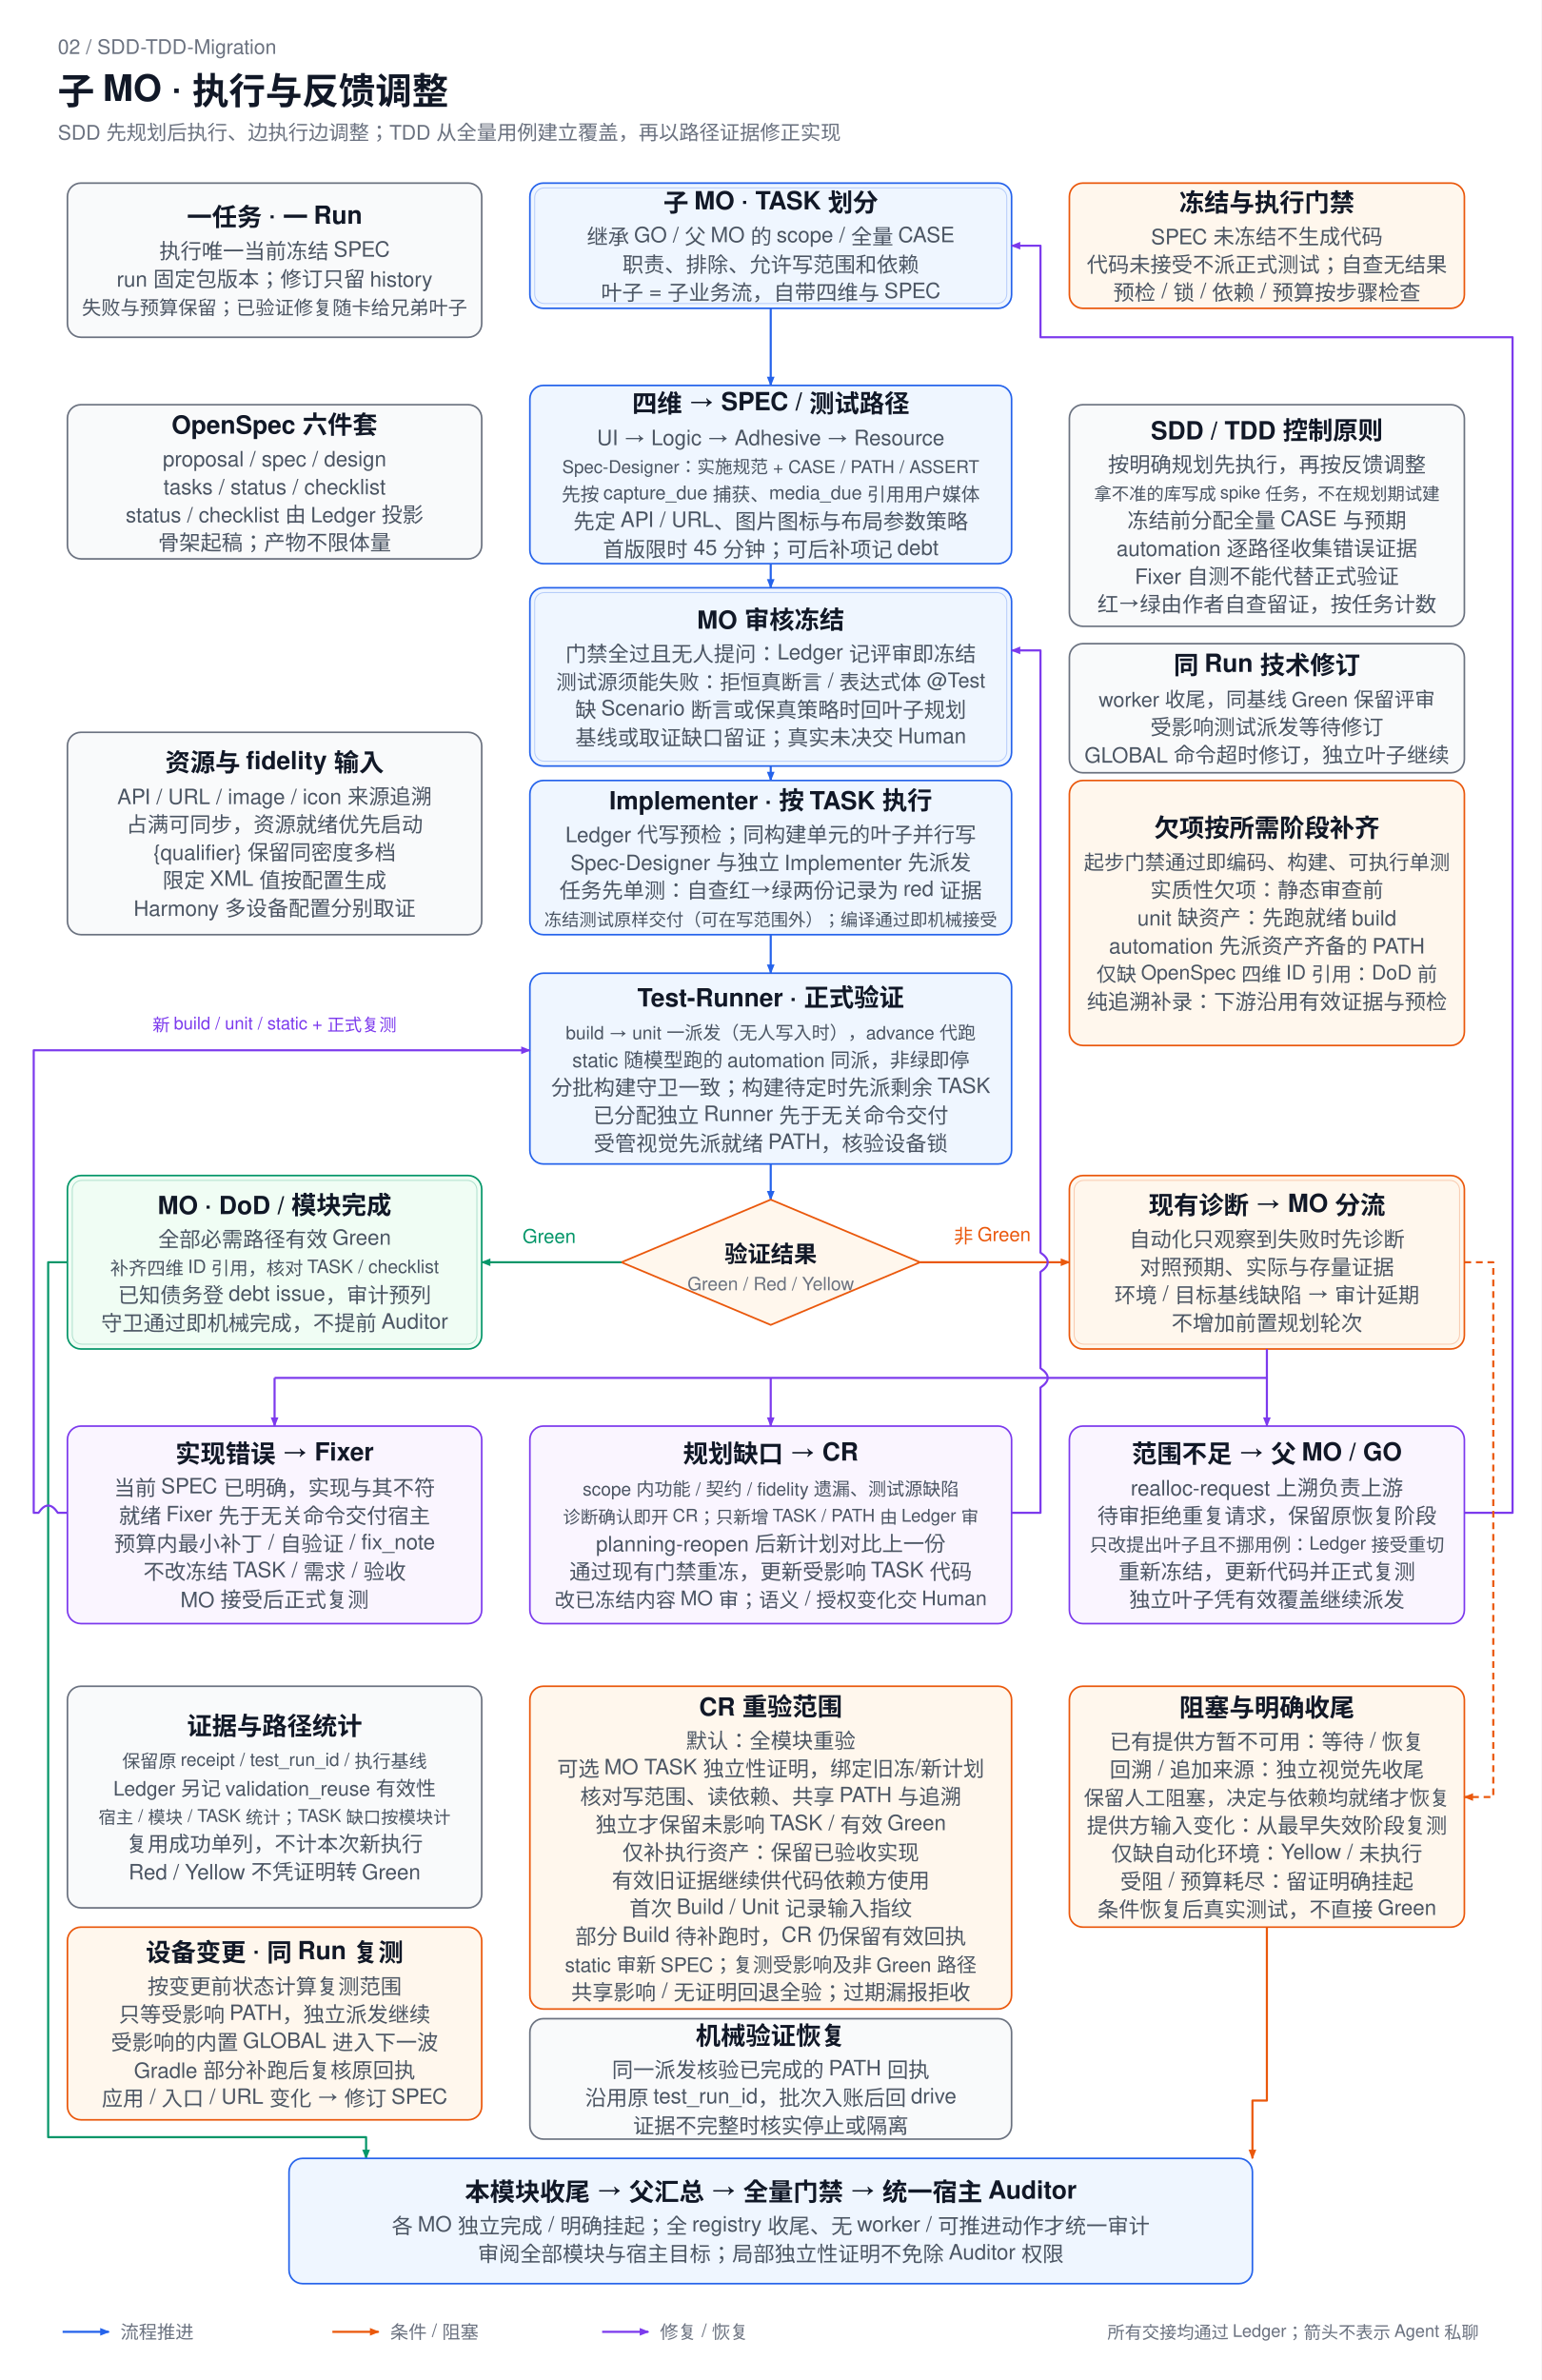
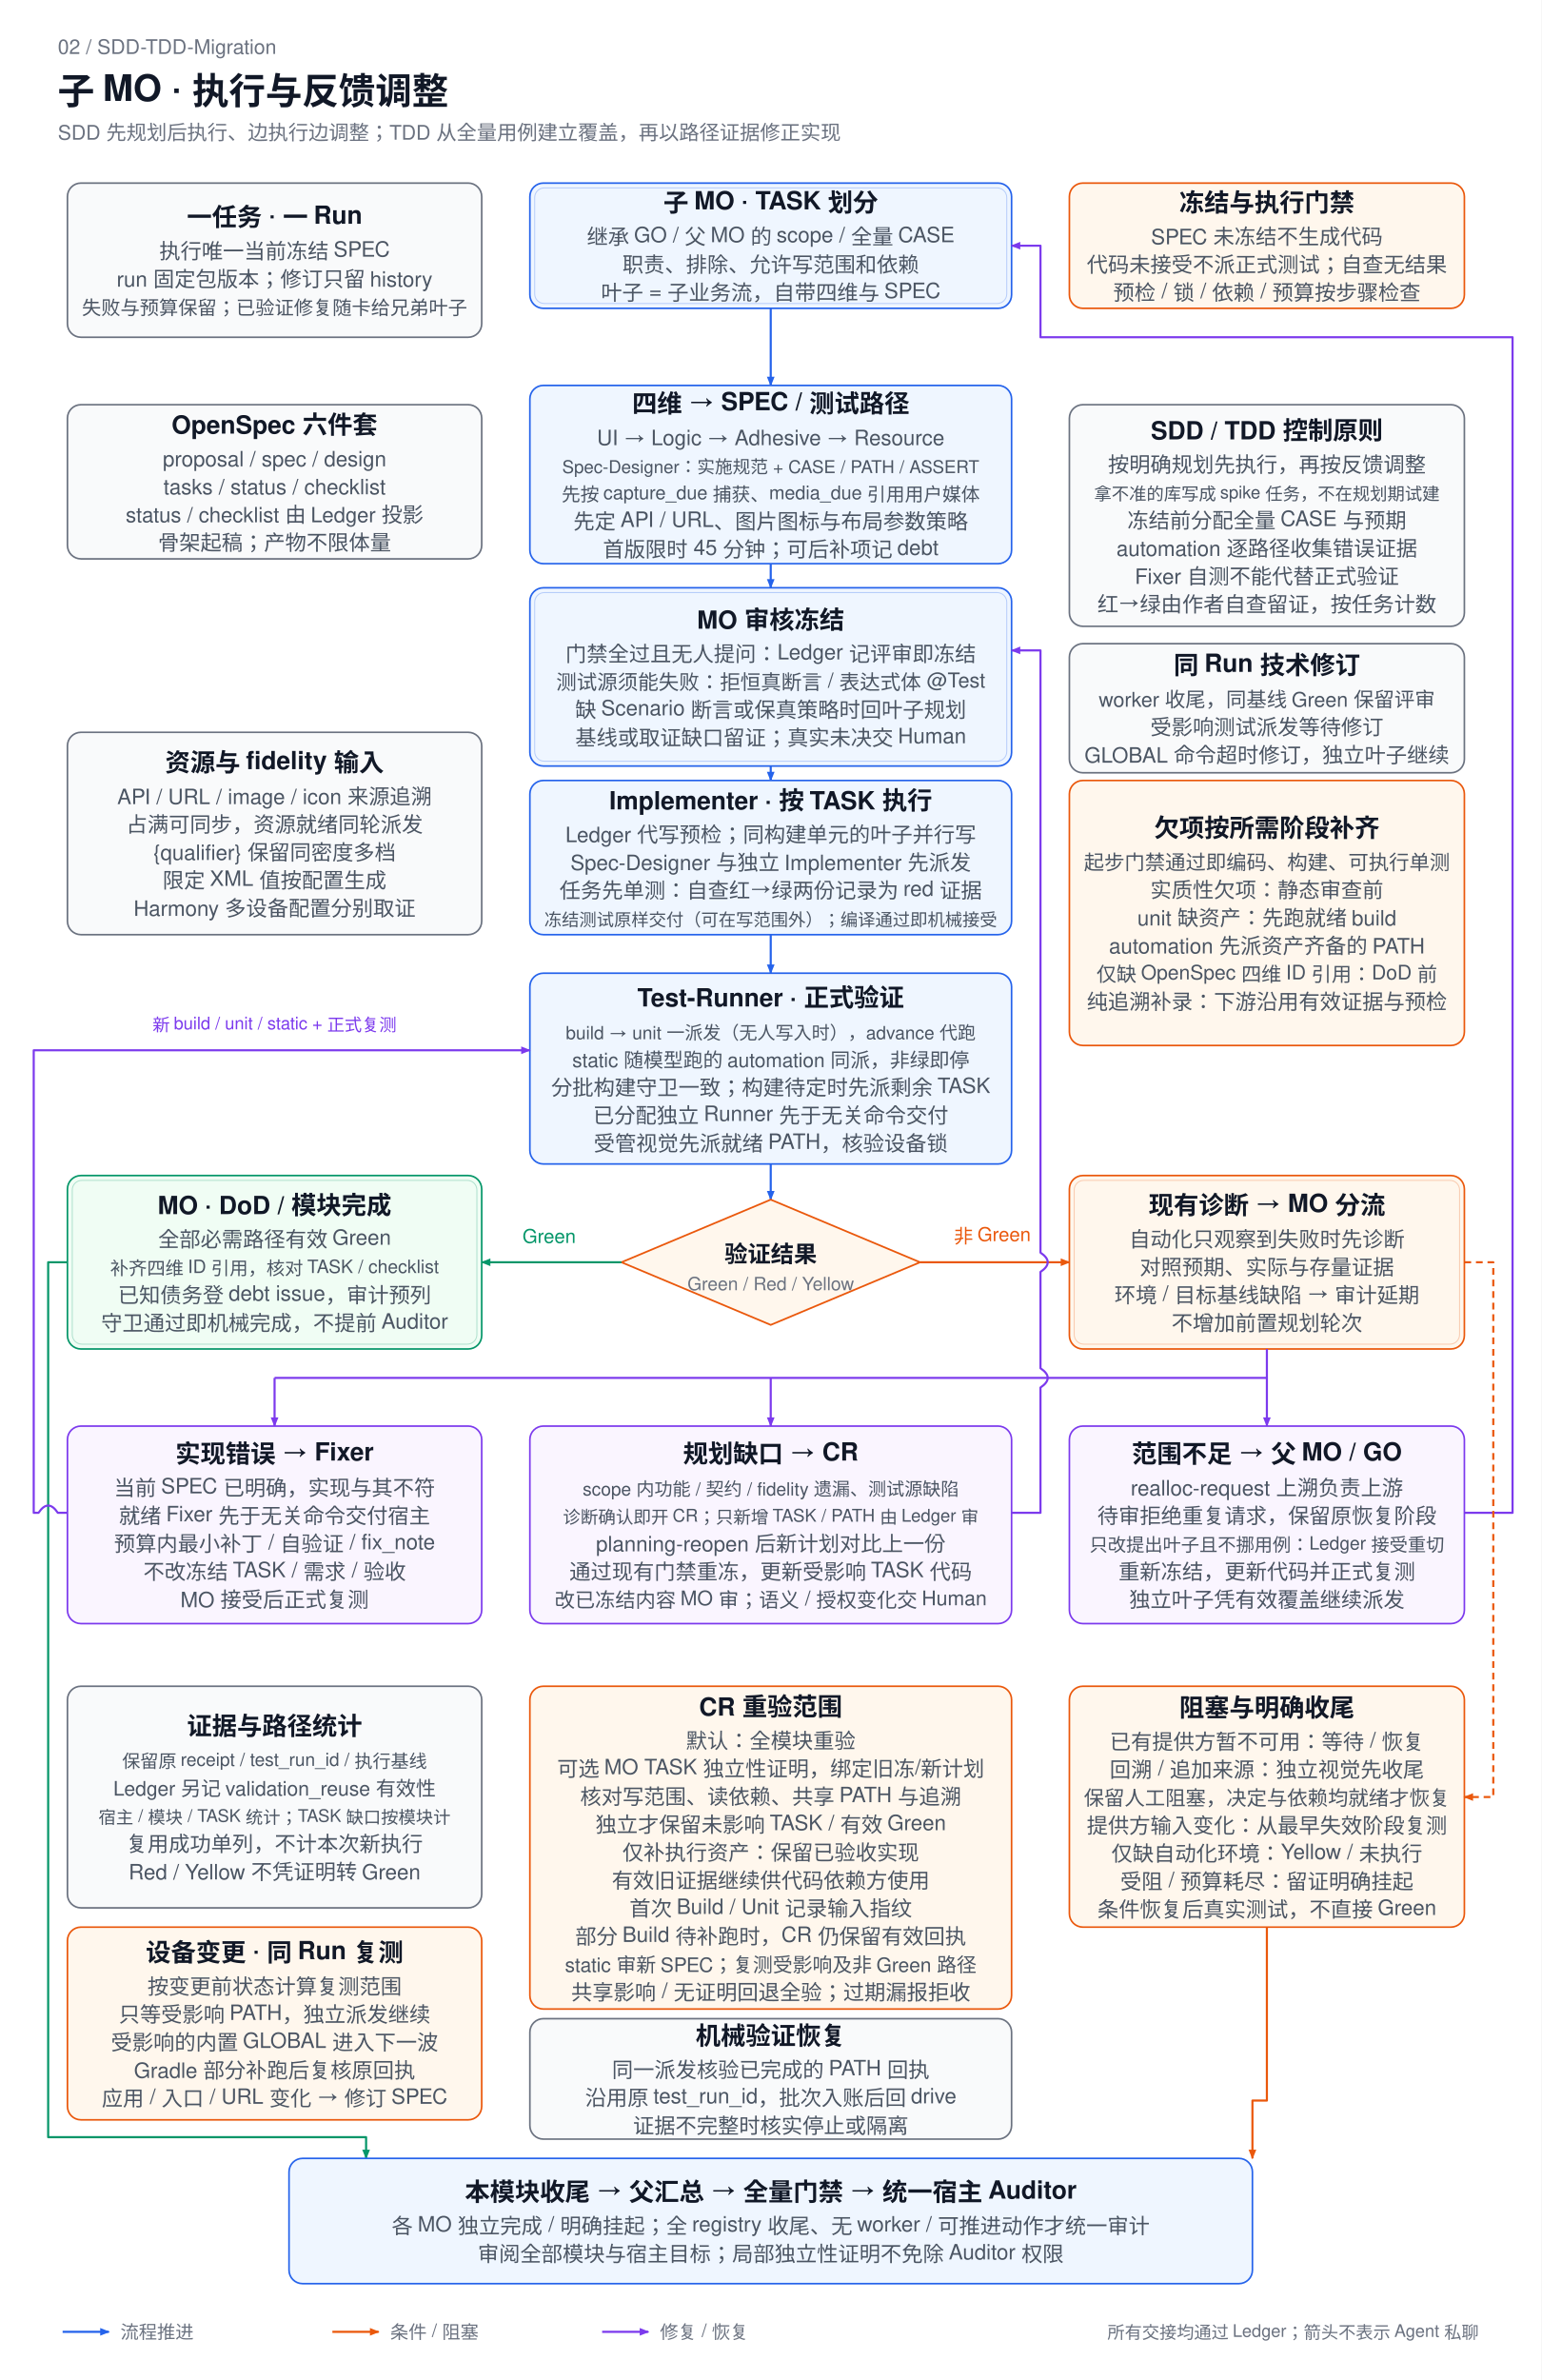
<svg xmlns="http://www.w3.org/2000/svg" width="1600" height="2470" viewBox="0 0 1600 2470" role="img" aria-labelledby="title desc">
  <style>text {font-family: "Helvetica Neue", Helvetica, Arial, "PingFang SC", "Microsoft YaHei", sans-serif;}</style>
  <defs>
    <marker id="arrow-blue" markerWidth="10" markerHeight="8" refX="9" refY="4" orient="auto" markerUnits="userSpaceOnUse">
      <path d="M0,0 L10,4 L0,8 Z" fill="#2563eb" />
    </marker>
    <marker id="arrow-orange" markerWidth="10" markerHeight="8" refX="9" refY="4" orient="auto" markerUnits="userSpaceOnUse">
      <path d="M0,0 L10,4 L0,8 Z" fill="#ea580c" />
    </marker>
    <marker id="arrow-green" markerWidth="10" markerHeight="8" refX="9" refY="4" orient="auto" markerUnits="userSpaceOnUse">
      <path d="M0,0 L10,4 L0,8 Z" fill="#059669" />
    </marker>
    <marker id="arrow-purple" markerWidth="10" markerHeight="8" refX="9" refY="4" orient="auto" markerUnits="userSpaceOnUse">
      <path d="M0,0 L10,4 L0,8 Z" fill="#7c3aed" />
    </marker>
    <marker id="arrow-gray" markerWidth="10" markerHeight="8" refX="9" refY="4" orient="auto" markerUnits="userSpaceOnUse">
      <path d="M0,0 L10,4 L0,8 Z" fill="#6b7280" />
    </marker>
  </defs>
  <rect width="1600" height="2470" fill="white" />
  <text x="60" y="56" font-size="21.00" fill="#6b7280" text-anchor="start" font-weight="400">02  /  SDD-TDD-Migration</text>
  <text x="60" y="108" font-size="38.00" fill="#111827" text-anchor="start" font-weight="700">子 MO · 执行与反馈调整</text>
  <text x="60" y="145" font-size="21.00" fill="#6b7280" text-anchor="start" font-weight="400">SDD 先规划后执行、边执行边调整；TDD 从全量用例建立覆盖，再以路径证据修正实现</text>
  <rect x="550" y="190" width="500" height="130" rx="14" fill="#eff6ff" stroke="#2563eb" stroke-width="1.7" />
  <rect x="555" y="195" width="490" height="120" rx="10" fill="none" stroke="#2563eb" stroke-opacity="0.28" />
  <text x="800.0" y="219.5" font-size="26.00" fill="#111827" text-anchor="middle" font-weight="650">子 MO · TASK 划分</text>
  <text x="800.0" y="253.5" font-size="22.00" fill="#4b5563" text-anchor="middle" font-weight="400">继承 GO / 父 MO 的 scope / 全量 CASE</text>
  <text x="800.0" y="282.5" font-size="22.00" fill="#4b5563" text-anchor="middle" font-weight="400">职责、排除、允许写范围和依赖</text>
  <text x="800.0" y="311.5" font-size="22.00" fill="#4b5563" text-anchor="middle" font-weight="400">叶子 = 子业务流，自带四维与 SPEC</text>
  <path d="M800,320 L800,400" fill="none" stroke="#2563eb" stroke-width="2.2" stroke-linejoin="round" marker-end="url(#arrow-blue)" />
  <rect x="550" y="400" width="500" height="185" rx="14" fill="#eff6ff" stroke="#2563eb" stroke-width="1.7" />
  <text x="800.0" y="428.0" font-size="26.00" fill="#111827" text-anchor="middle" font-weight="650">四维 → SPEC / 测试路径</text>
  <text x="800.0" y="462.0" font-size="22.00" fill="#4b5563" text-anchor="middle" font-weight="400">UI → Logic → Adhesive → Resource</text>
  <text x="800.0" y="491.0" font-size="18.42" fill="#4b5563" text-anchor="middle" font-weight="400">Spec-Designer：实施规范 + CASE / PATH / ASSERT</text>
  <text x="800.0" y="520.0" font-size="19.49" fill="#4b5563" text-anchor="middle" font-weight="400">先按 capture_due 捕获、media_due 引用用户媒体</text>
  <text x="800.0" y="549.0" font-size="22.00" fill="#4b5563" text-anchor="middle" font-weight="400">先定 API / URL、图片图标与布局参数策略</text>
  <text x="800.0" y="578.0" font-size="22.00" fill="#4b5563" text-anchor="middle" font-weight="400">首版限时 45 分钟；可后补项记 debt</text>
  <path d="M800,585 L800,610" fill="none" stroke="#2563eb" stroke-width="2.2" stroke-linejoin="round" marker-end="url(#arrow-blue)" />
  <rect x="550" y="610" width="500" height="185" rx="14" fill="#eff6ff" stroke="#2563eb" stroke-width="1.7" />
  <rect x="555" y="615" width="490" height="175" rx="10" fill="none" stroke="#2563eb" stroke-opacity="0.28" />
  <text x="800.0" y="652.5" font-size="26.00" fill="#111827" text-anchor="middle" font-weight="650">MO 审核冻结</text>
  <text x="800.0" y="686.5" font-size="22.00" fill="#4b5563" text-anchor="middle" font-weight="400">门禁全过且无人提问：Ledger 记评审即冻结</text>
  <text x="800.0" y="715.5" font-size="21.24" fill="#4b5563" text-anchor="middle" font-weight="400">测试源须能失败：拒恒真断言 / 表达式体 @Test</text>
  <text x="800.0" y="744.5" font-size="22.00" fill="#4b5563" text-anchor="middle" font-weight="400">缺 Scenario 断言或保真策略时回叶子规划</text>
  <text x="800.0" y="773.5" font-size="22.00" fill="#4b5563" text-anchor="middle" font-weight="400">基线或取证缺口留证；真实未决交 Human</text>
  <path d="M800,795 L800,810" fill="none" stroke="#2563eb" stroke-width="2.2" stroke-linejoin="round" marker-end="url(#arrow-blue)" />
  <rect x="550" y="810" width="500" height="160" rx="14" fill="#eff6ff" stroke="#2563eb" stroke-width="1.7" />
  <text x="800.0" y="840.0" font-size="26.00" fill="#111827" text-anchor="middle" font-weight="650">Implementer · 按 TASK 执行</text>
  <text x="800.0" y="874.0" font-size="22.00" fill="#4b5563" text-anchor="middle" font-weight="400">Ledger 代写预检；同构建单元的叶子并行写</text>
  <text x="800.0" y="903.0" font-size="21.97" fill="#4b5563" text-anchor="middle" font-weight="400">Spec-Designer 与独立 Implementer 先派发</text>
  <text x="800.0" y="932.0" font-size="22.00" fill="#4b5563" text-anchor="middle" font-weight="400">任务先单测：自查红→绿两份记录为 red 证据</text>
  <text x="800.0" y="961.0" font-size="18.08" fill="#4b5563" text-anchor="middle" font-weight="400">冻结测试原样交付（可在写范围外）；编译通过即机械接受</text>
  <path d="M800,970 L800,1010" fill="none" stroke="#2563eb" stroke-width="2.2" stroke-linejoin="round" marker-end="url(#arrow-blue)" />
  <rect x="550" y="1010" width="500" height="198" rx="14" fill="#eff6ff" stroke="#2563eb" stroke-width="1.7" />
  <text x="800.0" y="1044.5" font-size="26.00" fill="#111827" text-anchor="middle" font-weight="650">Test-Runner · 正式验证</text>
  <text x="800.0" y="1078.5" font-size="18.82" fill="#4b5563" text-anchor="middle" font-weight="400">build → unit 一派发（无人写入时），advance 代跑</text>
  <text x="800.0" y="1107.5" font-size="20.59" fill="#4b5563" text-anchor="middle" font-weight="400">static 随模型跑的 automation 同派，非绿即停</text>
  <text x="800.0" y="1136.5" font-size="22.00" fill="#4b5563" text-anchor="middle" font-weight="400">分批构建守卫一致；构建待定时先派剩余 TASK</text>
  <text x="800.0" y="1165.5" font-size="22.00" fill="#4b5563" text-anchor="middle" font-weight="400">已分配独立 Runner 先于无关命令交付</text>
  <text x="800.0" y="1194.5" font-size="22.00" fill="#4b5563" text-anchor="middle" font-weight="400">受管视觉先派就绪 PATH，核验设备锁</text>
  <path d="M800,1208 L800,1245" fill="none" stroke="#2563eb" stroke-width="2.2" stroke-linejoin="round" marker-end="url(#arrow-blue)" />
  <path d="M800,1245.0 L955.0,1310 L800,1375.0 L645.0,1310 Z" fill="#fff7ed" stroke="#ea580c" stroke-width="1.8" />
  <text x="800" y="1310" font-size="24.00" fill="#111827" text-anchor="middle" font-weight="650">验证结果</text>
  <text x="800" y="1339" font-size="19.00" fill="#6b7280" text-anchor="middle" font-weight="400">Green / Red / Yellow</text>
  <path d="M645,1310 L500,1310" fill="none" stroke="#059669" stroke-width="2.2" stroke-linejoin="round" marker-end="url(#arrow-green)" />
  <rect x="532.5" y="1270" width="75.0" height="29" rx="4" fill="white" opacity="0.97" />
  <text x="570" y="1290" font-size="20.00" fill="#059669" text-anchor="middle" font-weight="400">Green</text>
  <rect x="70" y="1220" width="430" height="180" rx="14" fill="#f0fdf4" stroke="#059669" stroke-width="1.7" />
  <rect x="75" y="1225" width="420" height="170" rx="10" fill="none" stroke="#059669" stroke-opacity="0.28" />
  <text x="285.0" y="1260.0" font-size="26.00" fill="#111827" text-anchor="middle" font-weight="650">MO · DoD / 模块完成</text>
  <text x="285.0" y="1294.0" font-size="22.00" fill="#4b5563" text-anchor="middle" font-weight="400">全部必需路径有效 Green</text>
  <text x="285.0" y="1323.0" font-size="19.07" fill="#4b5563" text-anchor="middle" font-weight="400">补齐四维 ID 引用，核对 TASK / checklist</text>
  <text x="285.0" y="1352.0" font-size="22.00" fill="#4b5563" text-anchor="middle" font-weight="400">已知债务登 debt issue，审计预列</text>
  <text x="285.0" y="1381.0" font-size="22.00" fill="#4b5563" text-anchor="middle" font-weight="400">守卫通过即机械完成，不提前 Auditor</text>
  <path d="M70,1310 L50,1310 L50,2218 L380,2218 L380,2240" fill="none" stroke="#059669" stroke-width="2.2" stroke-linejoin="round" marker-end="url(#arrow-green)" />
  <path d="M955,1310 L1110,1310" fill="none" stroke="#ea580c" stroke-width="2.2" stroke-linejoin="round" marker-end="url(#arrow-orange)" />
  <rect x="976.8" y="1270" width="106.4" height="29" rx="4" fill="white" opacity="0.97" />
  <text x="1030" y="1290" font-size="20.00" fill="#ea580c" text-anchor="middle" font-weight="400">非 Green</text>
  <rect x="1110" y="1220" width="410" height="180" rx="14" fill="#fff7ed" stroke="#ea580c" stroke-width="1.7" />
  <rect x="1115" y="1225" width="400" height="170" rx="10" fill="none" stroke="#ea580c" stroke-opacity="0.28" />
  <text x="1315.0" y="1260.0" font-size="26.00" fill="#111827" text-anchor="middle" font-weight="650">现有诊断 → MO 分流</text>
  <text x="1315.0" y="1294.0" font-size="22.00" fill="#4b5563" text-anchor="middle" font-weight="400">自动化只观察到失败时先诊断</text>
  <text x="1315.0" y="1323.0" font-size="22.00" fill="#4b5563" text-anchor="middle" font-weight="400">对照预期、实际与存量证据</text>
  <text x="1315.0" y="1352.0" font-size="22.00" fill="#4b5563" text-anchor="middle" font-weight="400">环境 / 目标基线缺陷 → 审计延期</text>
  <text x="1315.0" y="1381.0" font-size="22.00" fill="#4b5563" text-anchor="middle" font-weight="400">不增加前置规划轮次</text>
  <path d="M1315,1400 L1315,1430 L285,1430" fill="none" stroke="#7c3aed" stroke-width="2.2" stroke-linejoin="round" />
  <path d="M285,1430 L285,1480" fill="none" stroke="#7c3aed" stroke-width="2.2" stroke-linejoin="round" marker-end="url(#arrow-purple)" />
  <path d="M800,1430 L800,1480" fill="none" stroke="#7c3aed" stroke-width="2.2" stroke-linejoin="round" marker-end="url(#arrow-purple)" />
  <path d="M1315,1430 L1315,1480" fill="none" stroke="#7c3aed" stroke-width="2.2" stroke-linejoin="round" marker-end="url(#arrow-purple)" />
  <rect x="70" y="1480" width="430" height="205" rx="14" fill="#faf5ff" stroke="#7c3aed" stroke-width="1.7" />
  <text x="285.0" y="1518.0" font-size="26.00" fill="#111827" text-anchor="middle" font-weight="650">实现错误 → Fixer</text>
  <text x="285.0" y="1552.0" font-size="22.00" fill="#4b5563" text-anchor="middle" font-weight="400">当前 SPEC 已明确，实现与其不符</text>
  <text x="285.0" y="1581.0" font-size="22.00" fill="#4b5563" text-anchor="middle" font-weight="400">就绪 Fixer 先于无关命令交付宿主</text>
  <text x="285.0" y="1610.0" font-size="22.00" fill="#4b5563" text-anchor="middle" font-weight="400">预算内最小补丁 / 自验证 / fix_note</text>
  <text x="285.0" y="1639.0" font-size="22.00" fill="#4b5563" text-anchor="middle" font-weight="400">不改冻结 TASK / 需求 / 验收</text>
  <text x="285.0" y="1668.0" font-size="22.00" fill="#4b5563" text-anchor="middle" font-weight="400">MO 接受后正式复测</text>
  <path d="M70,1570 L60,1570 Q50,1555 40,1570 L35,1570 L35,1090 L550,1090" fill="none" stroke="#7c3aed" stroke-width="2.2" stroke-linejoin="round" marker-end="url(#arrow-purple)" />
  <rect x="102.75" y="1052" width="364.5" height="27" rx="4" fill="white" opacity="0.97" />
  <text x="285" y="1070" font-size="18.00" fill="#7c3aed" text-anchor="middle" font-weight="400">新 build / unit / static + 正式复测</text>
  <rect x="550" y="1480" width="500" height="205" rx="14" fill="#faf5ff" stroke="#7c3aed" stroke-width="1.7" />
  <text x="800.0" y="1518.0" font-size="26.00" fill="#111827" text-anchor="middle" font-weight="650">规划缺口 → CR</text>
  <text x="800.0" y="1552.0" font-size="18.82" fill="#4b5563" text-anchor="middle" font-weight="400">scope 内功能 / 契约 / fidelity 遗漏、测试源缺陷</text>
  <text x="800.0" y="1581.0" font-size="18.30" fill="#4b5563" text-anchor="middle" font-weight="400">诊断确认即开 CR；只新增 TASK / PATH 由 Ledger 审</text>
  <text x="800.0" y="1610.0" font-size="22.00" fill="#4b5563" text-anchor="middle" font-weight="400">planning-reopen 后新计划对比上一份</text>
  <text x="800.0" y="1639.0" font-size="22.00" fill="#4b5563" text-anchor="middle" font-weight="400">通过现有门禁重冻，更新受影响 TASK 代码</text>
  <text x="800.0" y="1668.0" font-size="20.97" fill="#4b5563" text-anchor="middle" font-weight="400">改已冻结内容 MO 审；语义 / 授权变化交 Human</text>
  <path d="M1050,1570 L1080,1570 L1080,1440 Q1095,1430 1080,1420 L1080,1320 Q1095,1310 1080,1300 L1080,675 L1050,675" fill="none" stroke="#7c3aed" stroke-width="2.2" stroke-linejoin="round" marker-end="url(#arrow-purple)" />
  <rect x="1110" y="1480" width="410" height="205" rx="14" fill="#faf5ff" stroke="#7c3aed" stroke-width="1.7" />
  <text x="1315.0" y="1518.0" font-size="26.00" fill="#111827" text-anchor="middle" font-weight="650">范围不足 → 父 MO / GO</text>
  <text x="1315.0" y="1552.0" font-size="22.00" fill="#4b5563" text-anchor="middle" font-weight="400">realloc-request 上溯负责上游</text>
  <text x="1315.0" y="1581.0" font-size="22.00" fill="#4b5563" text-anchor="middle" font-weight="400">待审拒绝重复请求，保留原恢复阶段</text>
  <text x="1315.0" y="1610.0" font-size="19.01" fill="#4b5563" text-anchor="middle" font-weight="400">只改提出叶子且不挪用例：Ledger 接受重切</text>
  <text x="1315.0" y="1639.0" font-size="22.00" fill="#4b5563" text-anchor="middle" font-weight="400">重新冻结，更新代码并正式复测</text>
  <text x="1315.0" y="1668.0" font-size="22.00" fill="#4b5563" text-anchor="middle" font-weight="400">独立叶子凭有效覆盖继续派发</text>
  <path d="M1520,1570 L1570,1570 L1570,350 L1080,350 L1080,255 L1050,255" fill="none" stroke="#7c3aed" stroke-width="2.2" stroke-linejoin="round" marker-end="url(#arrow-purple)" />
  <rect x="550" y="1750" width="500" height="335" rx="14" fill="#fff7ed" stroke="#ea580c" stroke-width="1.7" />
  <text x="800.0" y="1780.5" font-size="26.00" fill="#111827" text-anchor="middle" font-weight="650">CR 重验范围</text>
  <text x="800.0" y="1814.5" font-size="22.00" fill="#4b5563" text-anchor="middle" font-weight="400">默认：全模块重验</text>
  <text x="800.0" y="1843.5" font-size="22.00" fill="#4b5563" text-anchor="middle" font-weight="400">可选 MO TASK 独立性证明，绑定旧冻/新计划</text>
  <text x="800.0" y="1872.5" font-size="22.00" fill="#4b5563" text-anchor="middle" font-weight="400">核对写范围、读依赖、共享 PATH 与追溯</text>
  <text x="800.0" y="1901.5" font-size="22.00" fill="#4b5563" text-anchor="middle" font-weight="400">独立才保留未影响 TASK / 有效 Green</text>
  <text x="800.0" y="1930.5" font-size="22.00" fill="#4b5563" text-anchor="middle" font-weight="400">仅补执行资产：保留已验收实现</text>
  <text x="800.0" y="1959.5" font-size="22.00" fill="#4b5563" text-anchor="middle" font-weight="400">有效旧证据继续供代码依赖方使用</text>
  <text x="800.0" y="1988.5" font-size="22.00" fill="#4b5563" text-anchor="middle" font-weight="400">首次 Build / Unit 记录输入指纹</text>
  <text x="800.0" y="2017.5" font-size="22.00" fill="#4b5563" text-anchor="middle" font-weight="400">部分 Build 待补跑时，CR 仍保留有效回执</text>
  <text x="800.0" y="2046.5" font-size="20.59" fill="#4b5563" text-anchor="middle" font-weight="400">static 审新 SPEC；复测受影响及非 Green 路径</text>
  <text x="800.0" y="2075.5" font-size="22.00" fill="#4b5563" text-anchor="middle" font-weight="400">共享影响 / 无证明回退全验；过期漏报拒收</text>
  <rect x="70" y="1750" width="430" height="230" rx="14" fill="#f9fafb" stroke="#6b7280" stroke-width="1.7" />
  <text x="285.0" y="1800.5" font-size="26.00" fill="#111827" text-anchor="middle" font-weight="650">证据与路径统计</text>
  <text x="285.0" y="1834.5" font-size="18.82" fill="#4b5563" text-anchor="middle" font-weight="400">保留原 receipt / test_run_id / 执行基线</text>
  <text x="285.0" y="1863.5" font-size="20.78" fill="#4b5563" text-anchor="middle" font-weight="400">Ledger 另记 validation_reuse 有效性</text>
  <text x="285.0" y="1892.5" font-size="18.08" fill="#4b5563" text-anchor="middle" font-weight="400">宿主 / 模块 / TASK 统计；TASK 缺口按模块计</text>
  <text x="285.0" y="1921.5" font-size="22.00" fill="#4b5563" text-anchor="middle" font-weight="400">复用成功单列，不计本次新执行</text>
  <text x="285.0" y="1950.5" font-size="22.00" fill="#4b5563" text-anchor="middle" font-weight="400">Red / Yellow 不凭证明转 Green</text>
  <rect x="70" y="2000" width="430" height="200" rx="14" fill="#fff7ed" stroke="#ea580c" stroke-width="1.7" />
  <text x="285.0" y="2035.5" font-size="26.00" fill="#111827" text-anchor="middle" font-weight="650">设备变更 · 同 Run 复测</text>
  <text x="285.0" y="2069.5" font-size="22.00" fill="#4b5563" text-anchor="middle" font-weight="400">按变更前状态计算复测范围</text>
  <text x="285.0" y="2098.5" font-size="22.00" fill="#4b5563" text-anchor="middle" font-weight="400">只等受影响 PATH，独立派发继续</text>
  <text x="285.0" y="2127.5" font-size="22.00" fill="#4b5563" text-anchor="middle" font-weight="400">受影响的内置 GLOBAL 进入下一波</text>
  <text x="285.0" y="2156.5" font-size="22.00" fill="#4b5563" text-anchor="middle" font-weight="400">Gradle 部分补跑后复核原回执</text>
  <text x="285.0" y="2185.5" font-size="21.91" fill="#4b5563" text-anchor="middle" font-weight="400">应用 / 入口 / URL 变化 → 修订 SPEC</text>
  <rect x="550" y="2095" width="500" height="125" rx="14" fill="#f9fafb" stroke="#6b7280" stroke-width="1.7" />
  <text x="800.0" y="2122.0" font-size="26.00" fill="#111827" text-anchor="middle" font-weight="650">机械验证恢复</text>
  <text x="800.0" y="2156.0" font-size="22.00" fill="#4b5563" text-anchor="middle" font-weight="400">同一派发核验已完成的 PATH 回执</text>
  <text x="800.0" y="2185.0" font-size="22.00" fill="#4b5563" text-anchor="middle" font-weight="400">沿用原 test_run_id，批次入账后回 drive</text>
  <text x="800.0" y="2214.0" font-size="22.00" fill="#4b5563" text-anchor="middle" font-weight="400">证据不完整时核实停止或隔离</text>
  <rect x="1110" y="1750" width="410" height="250" rx="14" fill="#fff7ed" stroke="#ea580c" stroke-width="1.7" />
  <text x="1315.0" y="1781.5" font-size="26.00" fill="#111827" text-anchor="middle" font-weight="650">阻塞与明确收尾</text>
  <text x="1315.0" y="1815.5" font-size="22.00" fill="#4b5563" text-anchor="middle" font-weight="400">已有提供方暂不可用：等待 / 恢复</text>
  <text x="1315.0" y="1844.5" font-size="22.00" fill="#4b5563" text-anchor="middle" font-weight="400">回溯 / 追加来源：独立视觉先收尾</text>
  <text x="1315.0" y="1873.5" font-size="21.11" fill="#4b5563" text-anchor="middle" font-weight="400">保留人工阻塞，决定与依赖均就绪才恢复</text>
  <text x="1315.0" y="1902.5" font-size="22.00" fill="#4b5563" text-anchor="middle" font-weight="400">提供方输入变化：从最早失效阶段复测</text>
  <text x="1315.0" y="1931.5" font-size="22.00" fill="#4b5563" text-anchor="middle" font-weight="400">仅缺自动化环境：Yellow / 未执行</text>
  <text x="1315.0" y="1960.5" font-size="22.00" fill="#4b5563" text-anchor="middle" font-weight="400">受阻 / 预算耗尽：留证明确挂起</text>
  <text x="1315.0" y="1989.5" font-size="22.00" fill="#4b5563" text-anchor="middle" font-weight="400">条件恢复后真实测试，不直接 Green</text>
  <path d="M1520,1310 L1550,1310 L1550,1865 L1520,1865" fill="none" stroke="#ea580c" stroke-width="2.2" stroke-linejoin="round" stroke-dasharray="7 5" marker-end="url(#arrow-orange)" />
  <path d="M1315,2000 L1315,2180 L1300,2180 L1300,2240" fill="none" stroke="#ea580c" stroke-width="2.2" stroke-linejoin="round" marker-end="url(#arrow-orange)" />
  <rect x="300" y="2240" width="1000" height="130" rx="14" fill="#eff6ff" stroke="#2563eb" stroke-width="1.7" />
  <text x="800.0" y="2284.0" font-size="26.00" fill="#111827" text-anchor="middle" font-weight="650">本模块收尾 → 父汇总 → 全量门禁 → 统一宿主 Auditor</text>
  <text x="800.0" y="2318.0" font-size="22.00" fill="#4b5563" text-anchor="middle" font-weight="400">各 MO 独立完成 / 明确挂起；全 registry 收尾、无 worker / 可推进动作才统一审计</text>
  <text x="800.0" y="2347.0" font-size="22.00" fill="#4b5563" text-anchor="middle" font-weight="400">审阅全部模块与宿主目标；局部独立性证明不免除 Auditor 权限</text>
  <rect x="70" y="190" width="430" height="160" rx="14" fill="#f9fafb" stroke="#6b7280" stroke-width="1.7" />
  <text x="285.0" y="234.5" font-size="26.00" fill="#111827" text-anchor="middle" font-weight="650">一任务 · 一 Run</text>
  <text x="285.0" y="268.5" font-size="22.00" fill="#4b5563" text-anchor="middle" font-weight="400">执行唯一当前冻结 SPEC</text>
  <text x="285.0" y="297.5" font-size="22.00" fill="#4b5563" text-anchor="middle" font-weight="400">run 固定包版本；修订只留 history</text>
  <text x="285.0" y="326.5" font-size="20.00" fill="#4b5563" text-anchor="middle" font-weight="400">失败与预算保留；已验证修复随卡给兄弟叶子</text>
  <rect x="70" y="420" width="430" height="160" rx="14" fill="#f9fafb" stroke="#6b7280" stroke-width="1.7" />
  <text x="285.0" y="450.0" font-size="26.00" fill="#111827" text-anchor="middle" font-weight="650">OpenSpec 六件套</text>
  <text x="285.0" y="484.0" font-size="22.00" fill="#4b5563" text-anchor="middle" font-weight="400">proposal / spec / design</text>
  <text x="285.0" y="513.0" font-size="22.00" fill="#4b5563" text-anchor="middle" font-weight="400">tasks / status / checklist</text>
  <text x="285.0" y="542.0" font-size="21.75" fill="#4b5563" text-anchor="middle" font-weight="400">status / checklist 由 Ledger 投影</text>
  <text x="285.0" y="571.0" font-size="22.00" fill="#4b5563" text-anchor="middle" font-weight="400">骨架起稿；产物不限体量</text>
  <rect x="70" y="760" width="430" height="210" rx="14" fill="#f9fafb" stroke="#6b7280" stroke-width="1.7" />
  <text x="285.0" y="800.5" font-size="26.00" fill="#111827" text-anchor="middle" font-weight="650">资源与 fidelity 输入</text>
  <text x="285.0" y="834.5" font-size="21.92" fill="#4b5563" text-anchor="middle" font-weight="400">API / URL / image / icon 来源追溯</text>
-   <text x="285.0" y="863.5" font-size="22.00" fill="#4b5563" text-anchor="middle" font-weight="400">占满可同步，资源就绪优先启动</text>
+   <text x="285.0" y="863.5" font-size="22.00" fill="#4b5563" text-anchor="middle" font-weight="400">占满可同步，资源就绪同轮派发</text>
  <text x="285.0" y="892.5" font-size="22.00" fill="#4b5563" text-anchor="middle" font-weight="400">{qualifier} 保留同密度多档</text>
  <text x="285.0" y="921.5" font-size="22.00" fill="#4b5563" text-anchor="middle" font-weight="400">限定 XML 值按配置生成</text>
  <text x="285.0" y="950.5" font-size="22.00" fill="#4b5563" text-anchor="middle" font-weight="400">Harmony 多设备配置分别取证</text>
  <rect x="1110" y="190" width="410" height="130" rx="14" fill="#fff7ed" stroke="#ea580c" stroke-width="1.7" />
  <text x="1315.0" y="219.5" font-size="26.00" fill="#111827" text-anchor="middle" font-weight="650">冻结与执行门禁</text>
  <text x="1315.0" y="253.5" font-size="22.00" fill="#4b5563" text-anchor="middle" font-weight="400">SPEC 未冻结不生成代码</text>
  <text x="1315.0" y="282.5" font-size="22.00" fill="#4b5563" text-anchor="middle" font-weight="400">代码未接受不派正式测试；自查无结果</text>
  <text x="1315.0" y="311.5" font-size="22.00" fill="#4b5563" text-anchor="middle" font-weight="400">预检 / 锁 / 依赖 / 预算按步骤检查</text>
  <rect x="1110" y="420" width="410" height="230" rx="14" fill="#f9fafb" stroke="#6b7280" stroke-width="1.7" />
  <text x="1315.0" y="456.0" font-size="26.00" fill="#111827" text-anchor="middle" font-weight="650">SDD / TDD 控制原则</text>
  <text x="1315.0" y="490.0" font-size="22.00" fill="#4b5563" text-anchor="middle" font-weight="400">按明确规划先执行，再按反馈调整</text>
  <text x="1315.0" y="519.0" font-size="18.10" fill="#4b5563" text-anchor="middle" font-weight="400">拿不准的库写成 spike 任务，不在规划期试建</text>
  <text x="1315.0" y="548.0" font-size="22.00" fill="#4b5563" text-anchor="middle" font-weight="400">冻结前分配全量 CASE 与预期</text>
  <text x="1315.0" y="577.0" font-size="22.00" fill="#4b5563" text-anchor="middle" font-weight="400">automation 逐路径收集错误证据</text>
  <text x="1315.0" y="606.0" font-size="22.00" fill="#4b5563" text-anchor="middle" font-weight="400">Fixer 自测不能代替正式验证</text>
  <text x="1315.0" y="635.0" font-size="22.00" fill="#4b5563" text-anchor="middle" font-weight="400">红→绿由作者自查留证，按任务计数</text>
  <rect x="1110" y="668" width="410" height="134" rx="14" fill="#f9fafb" stroke="#6b7280" stroke-width="1.7" />
  <text x="1315.0" y="699.5" font-size="26.00" fill="#111827" text-anchor="middle" font-weight="650">同 Run 技术修订</text>
  <text x="1315.0" y="733.5" font-size="21.13" fill="#4b5563" text-anchor="middle" font-weight="400">worker 收尾，同基线 Green 保留评审</text>
  <text x="1315.0" y="762.5" font-size="22.00" fill="#4b5563" text-anchor="middle" font-weight="400">受影响测试派发等待修订</text>
  <text x="1315.0" y="791.5" font-size="22.00" fill="#4b5563" text-anchor="middle" font-weight="400">GLOBAL 命令超时修订，独立叶子继续</text>
  <rect x="1110" y="810" width="410" height="275" rx="14" fill="#fff7ed" stroke="#ea580c" stroke-width="1.7" />
  <text x="1315.0" y="868.5" font-size="26.00" fill="#111827" text-anchor="middle" font-weight="650">欠项按所需阶段补齐</text>
  <text x="1315.0" y="902.5" font-size="21.11" fill="#4b5563" text-anchor="middle" font-weight="400">起步门禁通过即编码、构建、可执行单测</text>
  <text x="1315.0" y="931.5" font-size="22.00" fill="#4b5563" text-anchor="middle" font-weight="400">实质性欠项：静态审查前</text>
  <text x="1315.0" y="960.5" font-size="22.00" fill="#4b5563" text-anchor="middle" font-weight="400">unit 缺资产：先跑就绪 build</text>
  <text x="1315.0" y="989.5" font-size="22.00" fill="#4b5563" text-anchor="middle" font-weight="400">automation 先派资产齐备的 PATH</text>
  <text x="1315.0" y="1018.5" font-size="20.81" fill="#4b5563" text-anchor="middle" font-weight="400">仅缺 OpenSpec 四维 ID 引用：DoD 前</text>
  <text x="1315.0" y="1047.5" font-size="22.00" fill="#4b5563" text-anchor="middle" font-weight="400">纯追溯补录：下游沿用有效证据与预检</text>
  <path d="M65,2420 L113,2420" fill="none" stroke="#2563eb" stroke-width="2.2" stroke-linejoin="round" marker-end="url(#arrow-blue)" />
  <text x="125" y="2427" font-size="19.00" fill="#6b7280" text-anchor="start" font-weight="400">流程推进</text>
  <path d="M345,2420 L393,2420" fill="none" stroke="#ea580c" stroke-width="2.2" stroke-linejoin="round" marker-end="url(#arrow-orange)" />
  <text x="405" y="2427" font-size="19.00" fill="#6b7280" text-anchor="start" font-weight="400">条件 / 阻塞</text>
  <path d="M625,2420 L673,2420" fill="none" stroke="#7c3aed" stroke-width="2.2" stroke-linejoin="round" marker-end="url(#arrow-purple)" />
  <text x="685" y="2427" font-size="19.00" fill="#6b7280" text-anchor="start" font-weight="400">修复 / 恢复</text>
  <text x="1535" y="2427" font-size="18.00" fill="#6b7280" text-anchor="end" font-weight="400">所有交接均通过 Ledger；箭头不表示 Agent 私聊</text>
</svg>
